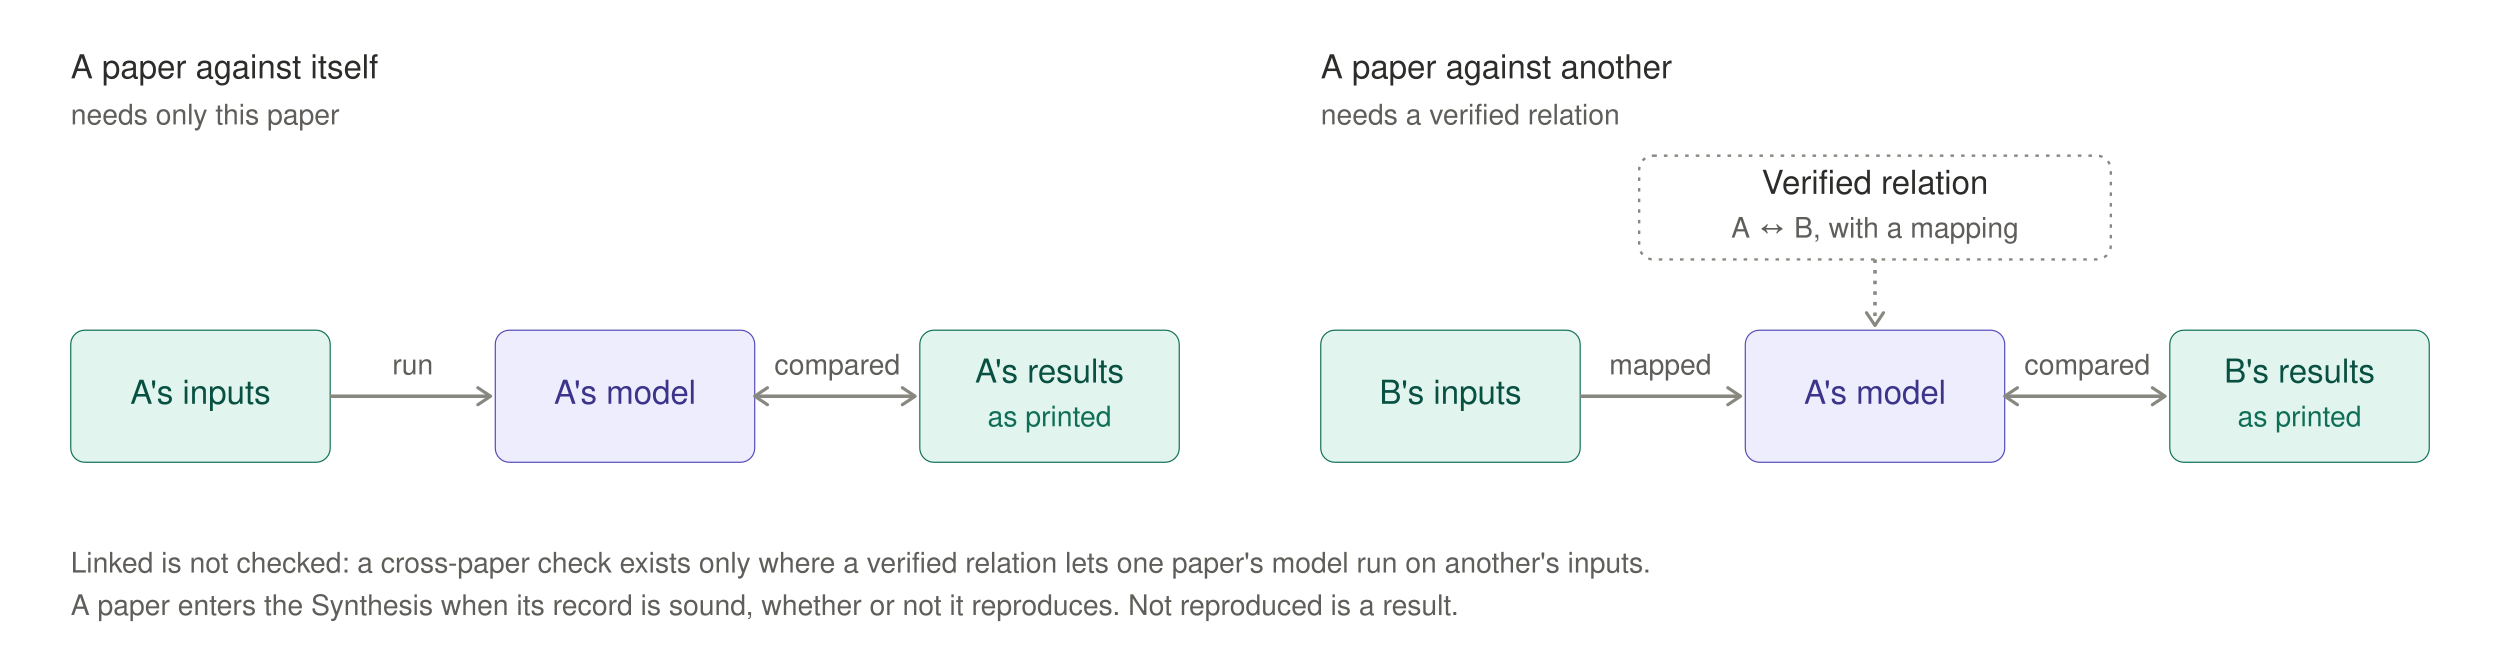
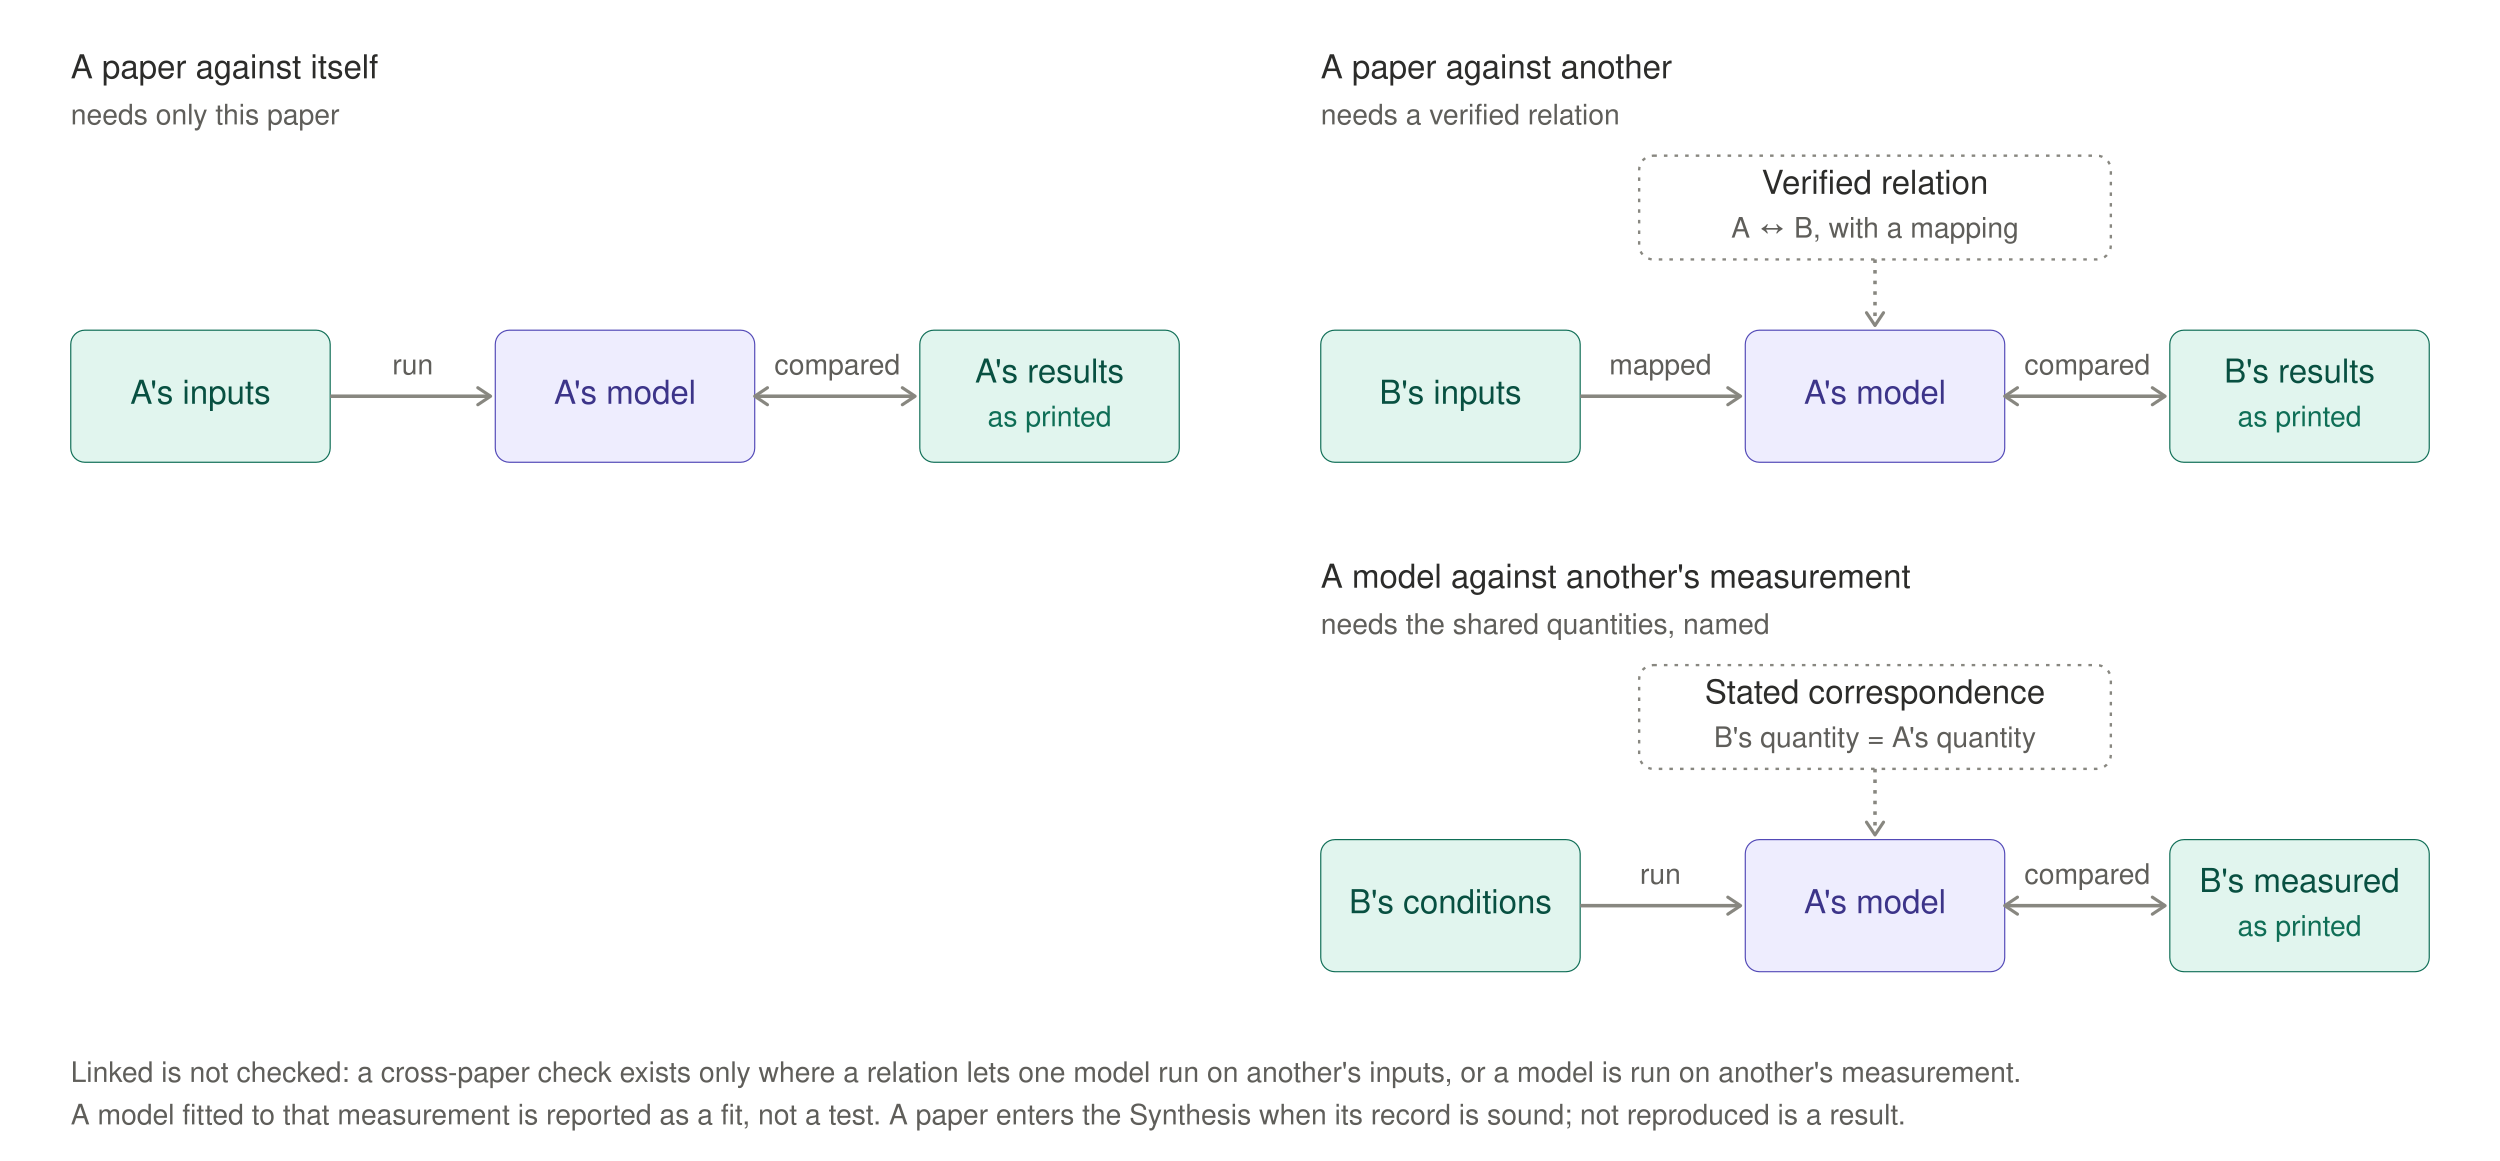
- <svg xmlns="http://www.w3.org/2000/svg" width="1060" height="276" viewBox="0 0 1060 276" role="img">
+ <svg xmlns="http://www.w3.org/2000/svg" width="1060" height="492" viewBox="0 0 1060 492" role="img">
  <style>
text{font-family:-apple-system,BlinkMacSystemFont,"Segoe UI",Helvetica,Arial,sans-serif}
.th{font-size:14px;font-weight:500;fill:#2C2C2A}.ts{font-size:12px;fill:#5F5E5A}.tl{font-size:12px;fill:#444441;font-style:italic}
.box{fill:#F1EFE8;stroke:#888780}.rec{fill:none;stroke:#888780;stroke-dasharray:1.5 3}.region{fill:none;stroke:#B4B2A9;stroke-dasharray:6 4}
.c-purple&gt;rect{fill:#EEEDFE;stroke:#534AB7}.c-purple&gt;.th{fill:#3C3489}.c-purple&gt;.ts{fill:#534AB7}
.c-teal&gt;rect{fill:#E1F5EE;stroke:#0F6E56}.c-teal&gt;.th{fill:#085041}.c-teal&gt;.ts{fill:#0F6E56}
.c-coral&gt;rect{fill:#FAECE7;stroke:#993C1D}.c-coral&gt;.th{fill:#712B13}.c-coral&gt;.ts{fill:#993C1D}
.c-green&gt;rect{fill:#EAF3DE;stroke:#3B6D11}.c-green&gt;.ts{fill:#27500A}
.c-amber&gt;rect{fill:#FAEEDA;stroke:#854F0B}.c-amber&gt;.ts{fill:#633806}
.c-red&gt;rect{fill:#FCEBEB;stroke:#A32D2D}.c-red&gt;.ts{fill:#791F1F}
rect.added{stroke-dasharray:5 3;stroke-width:1.5}
.arr{stroke:#888780;stroke-width:1.5;fill:none}.dash{stroke-dasharray:5 4}.dot{stroke-dasharray:1.5 3}.head{stroke:#888780}
.line{stroke:#888780;stroke-width:1;fill:none}.pt{fill:#534AB7}.pt2{fill:#993C1D}
@media (prefers-color-scheme:dark){.th{fill:#F1EFE8}.ts{fill:#B4B2A9}.tl{fill:#D3D1C7}.box{fill:#2C2C2A}
.c-purple&gt;rect{fill:#3C3489;stroke:#AFA9EC}.c-purple&gt;.th{fill:#EEEDFE}.c-purple&gt;.ts{fill:#CECBF6}
.c-teal&gt;rect{fill:#085041;stroke:#5DCAA5}.c-teal&gt;.th{fill:#E1F5EE}.c-teal&gt;.ts{fill:#9FE1CB}
.c-coral&gt;rect{fill:#712B13;stroke:#F0997B}.c-coral&gt;.th{fill:#FAECE7}.c-coral&gt;.ts{fill:#F5C4B3}
.c-green&gt;rect{fill:#27500A;stroke:#97C459}.c-green&gt;.ts{fill:#EAF3DE}
.c-amber&gt;rect{fill:#633806;stroke:#EF9F27}.c-amber&gt;.ts{fill:#FAEEDA}
.c-red&gt;rect{fill:#791F1F;stroke:#F09595}.c-red&gt;.ts{fill:#FCEBEB}.pt{fill:#AFA9EC}.pt2{fill:#F0997B}}
</style>
  <defs>
    <marker id="arrow" viewBox="0 0 10 10" refX="8" refY="5" markerWidth="6" markerHeight="6" orient="auto-start-reverse">
      <path class="head" d="M2 1L8 5L2 9" fill="none" stroke-width="1.5" stroke-linecap="round" stroke-linejoin="round" />
    </marker>
  </defs>
  <text class="th" x="30" y="30" text-anchor="start" dominant-baseline="central">A paper against itself</text>
  <text class="ts" x="30" y="50" text-anchor="start" dominant-baseline="central">needs only this paper</text>
  <g class="c-teal">
    <rect x="30" y="140" width="110" height="56" rx="6" stroke-width="0.5" />
    <text class="th" x="85.0" y="168.0" text-anchor="middle" dominant-baseline="central">A's inputs</text>
  </g>
  <g class="c-purple">
    <rect x="210" y="140" width="110" height="56" rx="6" stroke-width="0.5" />
    <text class="th" x="265.0" y="168.0" text-anchor="middle" dominant-baseline="central">A's model</text>
  </g>
  <g class="c-teal">
    <rect x="390" y="140" width="110" height="56" rx="6" stroke-width="0.5" />
    <text class="th" x="445.0" y="159.0" text-anchor="middle" dominant-baseline="central">A's results</text>
    <text class="ts" x="445.0" y="178.0" text-anchor="middle" dominant-baseline="central">as printed</text>
  </g>
  <path class="arr " d="M140 168 H208" marker-end="url(#arrow)" />
  <text class="ts" x="175" y="156" text-anchor="middle" dominant-baseline="central">run</text>
  <path class="arr " d="M320 168 H388" marker-end="url(#arrow)" marker-start="url(#arrow)" />
  <text class="ts" x="355" y="156" text-anchor="middle" dominant-baseline="central">compared</text>
  <text class="th" x="560" y="30" text-anchor="start" dominant-baseline="central">A paper against another</text>
  <text class="ts" x="560" y="50" text-anchor="start" dominant-baseline="central">needs a verified relation</text>
  <g>
    <rect class="rec" x="695" y="66" width="200" height="44" rx="6" stroke-width="1" />
    <text class="th" x="795.0" y="79.0" text-anchor="middle" dominant-baseline="central">Verified relation</text>
    <text class="ts" x="795.0" y="98.0" text-anchor="middle" dominant-baseline="central">A ↔ B, with a mapping</text>
  </g>
  <g class="c-teal">
    <rect x="560" y="140" width="110" height="56" rx="6" stroke-width="0.5" />
    <text class="th" x="615.0" y="168.0" text-anchor="middle" dominant-baseline="central">B's inputs</text>
  </g>
  <g class="c-purple">
    <rect x="740" y="140" width="110" height="56" rx="6" stroke-width="0.5" />
    <text class="th" x="795.0" y="168.0" text-anchor="middle" dominant-baseline="central">A's model</text>
  </g>
  <g class="c-teal">
    <rect x="920" y="140" width="110" height="56" rx="6" stroke-width="0.5" />
    <text class="th" x="975.0" y="159.0" text-anchor="middle" dominant-baseline="central">B's results</text>
    <text class="ts" x="975.0" y="178.0" text-anchor="middle" dominant-baseline="central">as printed</text>
  </g>
  <path class="arr " d="M670 168 H738" marker-end="url(#arrow)" />
  <text class="ts" x="704" y="156" text-anchor="middle" dominant-baseline="central">mapped</text>
  <path class="arr " d="M850 168 H918" marker-end="url(#arrow)" marker-start="url(#arrow)" />
  <text class="ts" x="885" y="156" text-anchor="middle" dominant-baseline="central">compared</text>
  <path class="arr dot" d="M795 110 V138" marker-end="url(#arrow)" />
-   <text class="ts" x="30" y="240" text-anchor="start" dominant-baseline="central">Linked is not checked: a cross-paper check exists only where a verified relation lets one paper's model run on another's inputs.</text>
-   <text class="ts" x="30" y="258" text-anchor="start" dominant-baseline="central">A paper enters the Synthesis when its record is sound, whether or not it reproduces. Not reproduced is a result.</text>
+   <text class="th" x="560" y="246" text-anchor="start" dominant-baseline="central">A model against another's measurement</text>
+   <text class="ts" x="560" y="266" text-anchor="start" dominant-baseline="central">needs the shared quantities, named</text>
+   <g>
+     <rect class="rec" x="695" y="282" width="200" height="44" rx="6" stroke-width="1" />
+     <text class="th" x="795.0" y="295.0" text-anchor="middle" dominant-baseline="central">Stated correspondence</text>
+     <text class="ts" x="795.0" y="314.0" text-anchor="middle" dominant-baseline="central">B's quantity = A's quantity</text>
+   </g>
+   <g class="c-teal">
+     <rect x="560" y="356" width="110" height="56" rx="6" stroke-width="0.5" />
+     <text class="th" x="615.0" y="384.0" text-anchor="middle" dominant-baseline="central">B's conditions</text>
+   </g>
+   <g class="c-purple">
+     <rect x="740" y="356" width="110" height="56" rx="6" stroke-width="0.5" />
+     <text class="th" x="795.0" y="384.0" text-anchor="middle" dominant-baseline="central">A's model</text>
+   </g>
+   <g class="c-teal">
+     <rect x="920" y="356" width="110" height="56" rx="6" stroke-width="0.5" />
+     <text class="th" x="975.0" y="375.0" text-anchor="middle" dominant-baseline="central">B's measured</text>
+     <text class="ts" x="975.0" y="394.0" text-anchor="middle" dominant-baseline="central">as printed</text>
+   </g>
+   <path class="arr " d="M670 384 H738" marker-end="url(#arrow)" />
+   <text class="ts" x="704" y="372" text-anchor="middle" dominant-baseline="central">run</text>
+   <path class="arr " d="M850 384 H918" marker-end="url(#arrow)" marker-start="url(#arrow)" />
+   <text class="ts" x="885" y="372" text-anchor="middle" dominant-baseline="central">compared</text>
+   <path class="arr dot" d="M795 326 V354" marker-end="url(#arrow)" />
+   <text class="ts" x="30" y="456" text-anchor="start" dominant-baseline="central">Linked is not checked: a cross-paper check exists only where a relation lets one model run on another's inputs, or a model is run on another's measurement.</text>
+   <text class="ts" x="30" y="474" text-anchor="start" dominant-baseline="central">A model fitted to that measurement is reported as a fit, not a test. A paper enters the Synthesis when its record is sound; not reproduced is a result.</text>
</svg>
